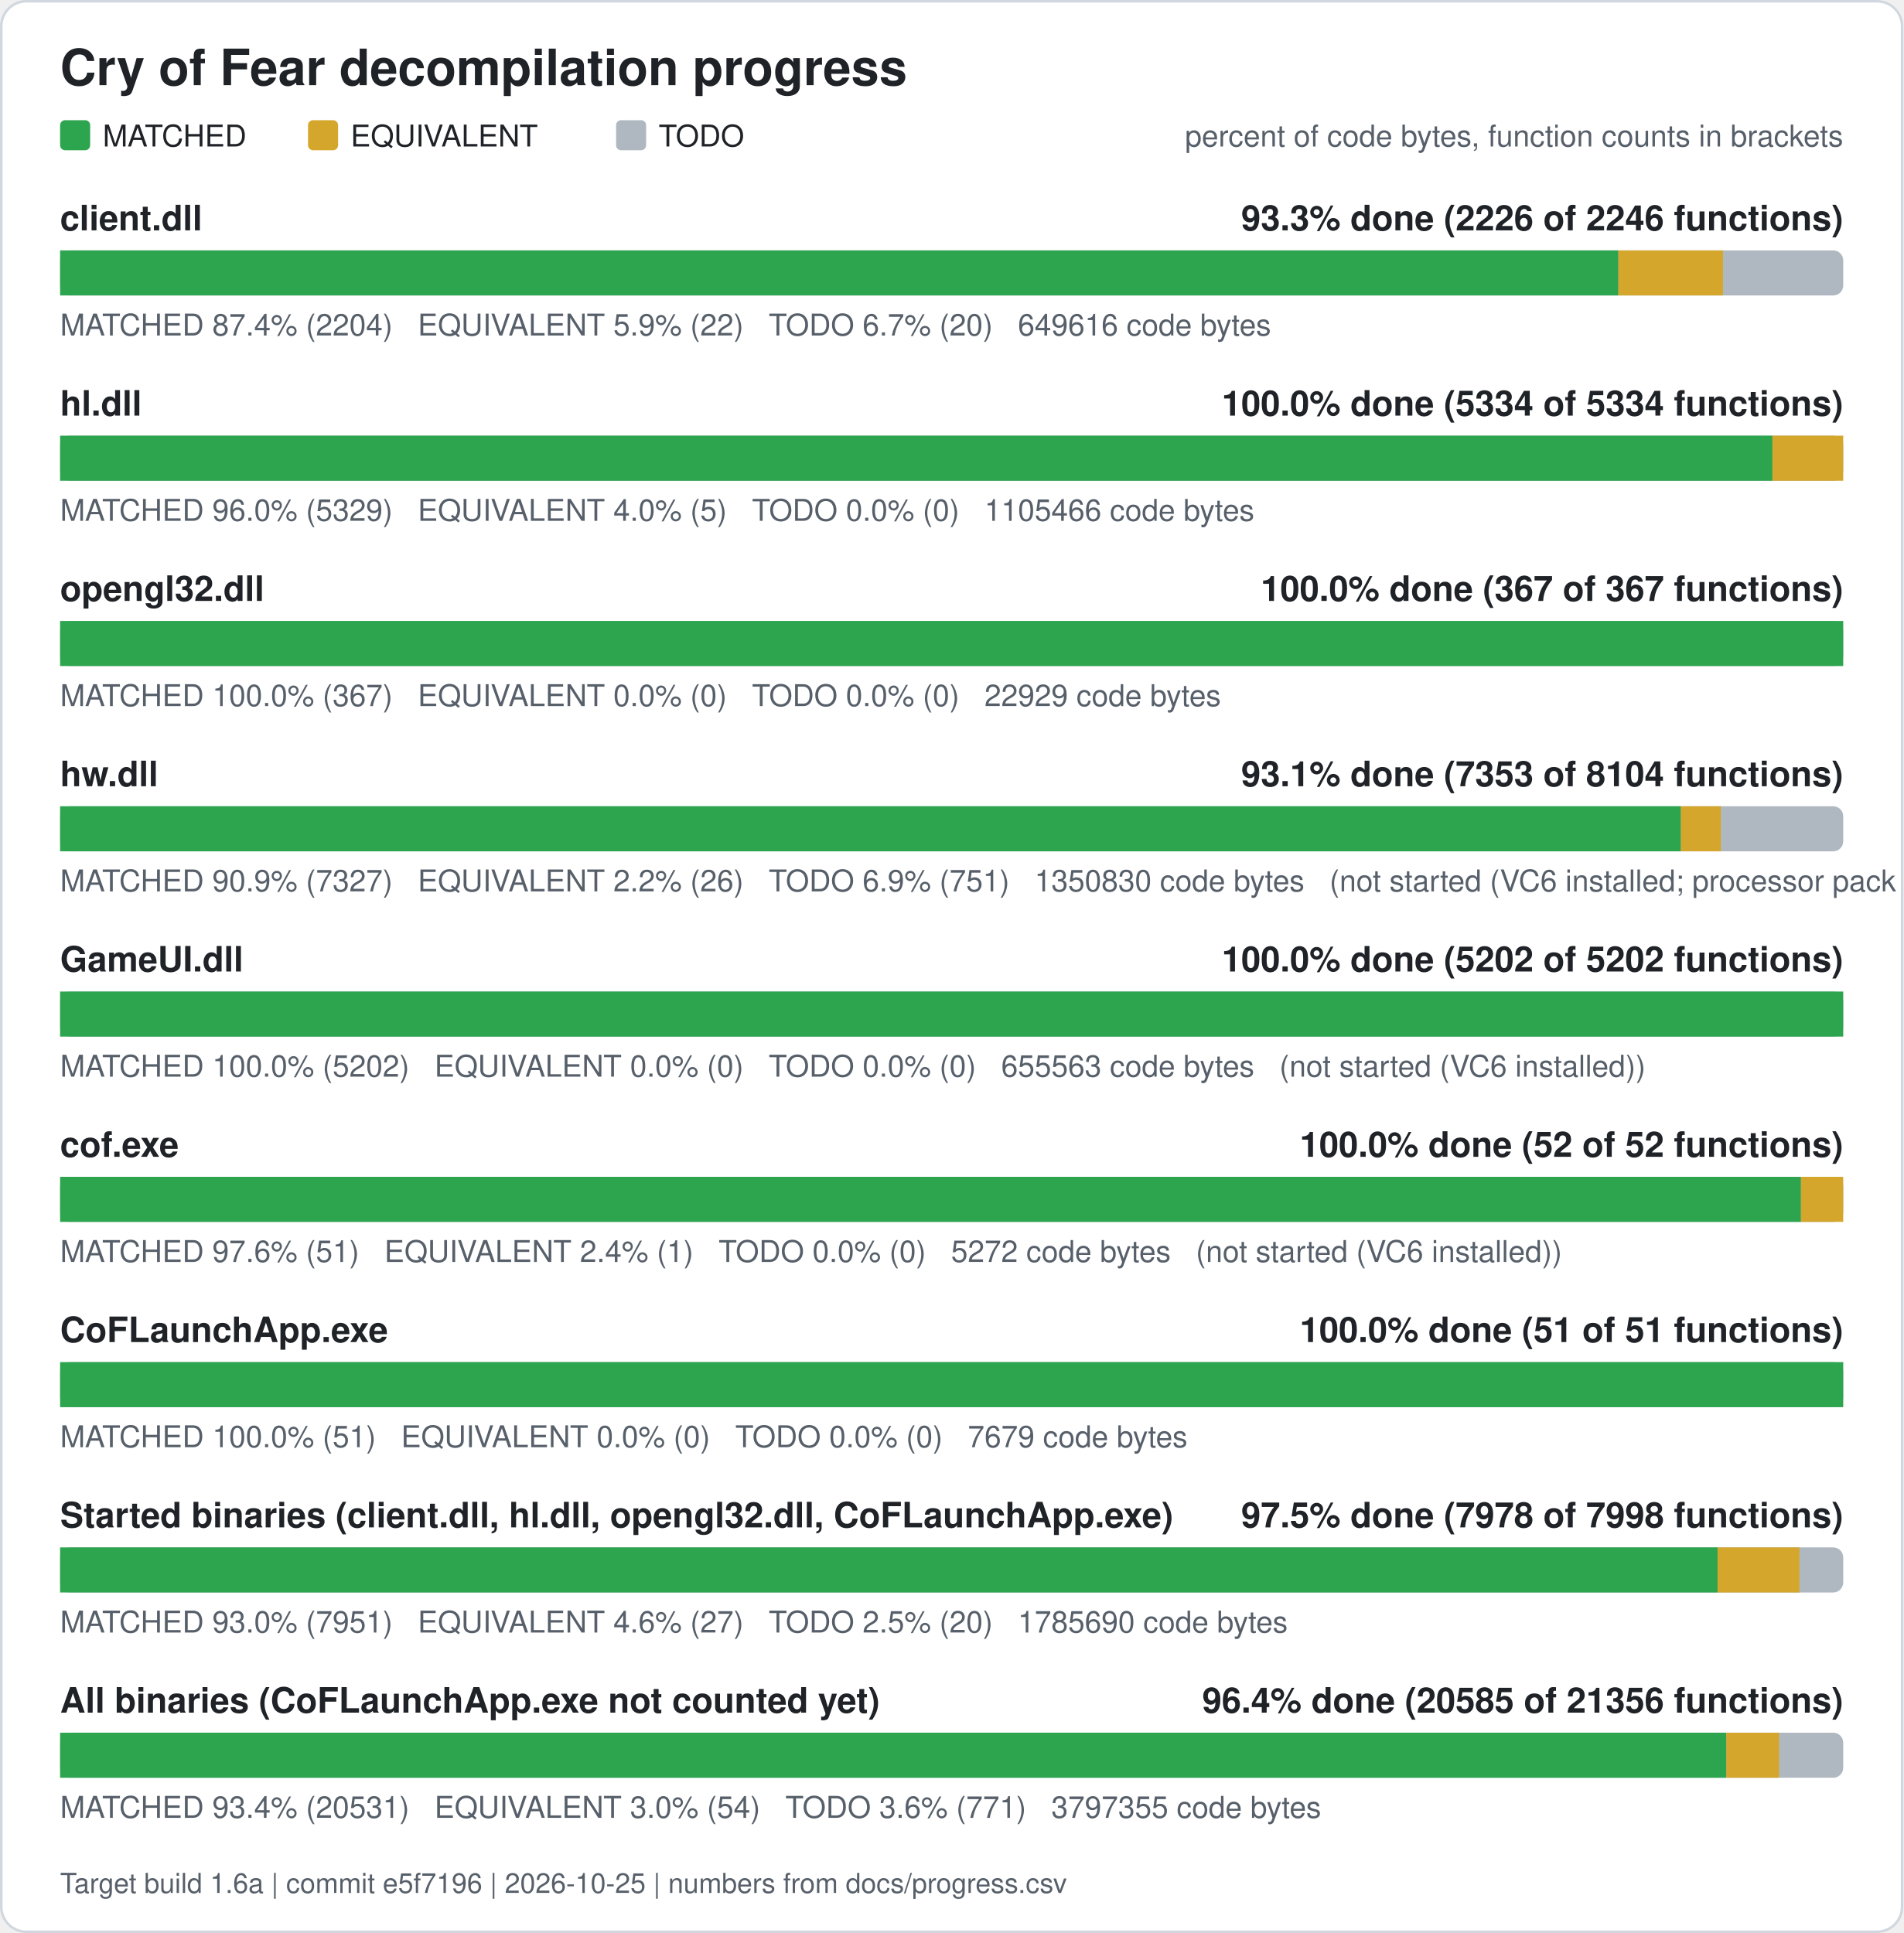
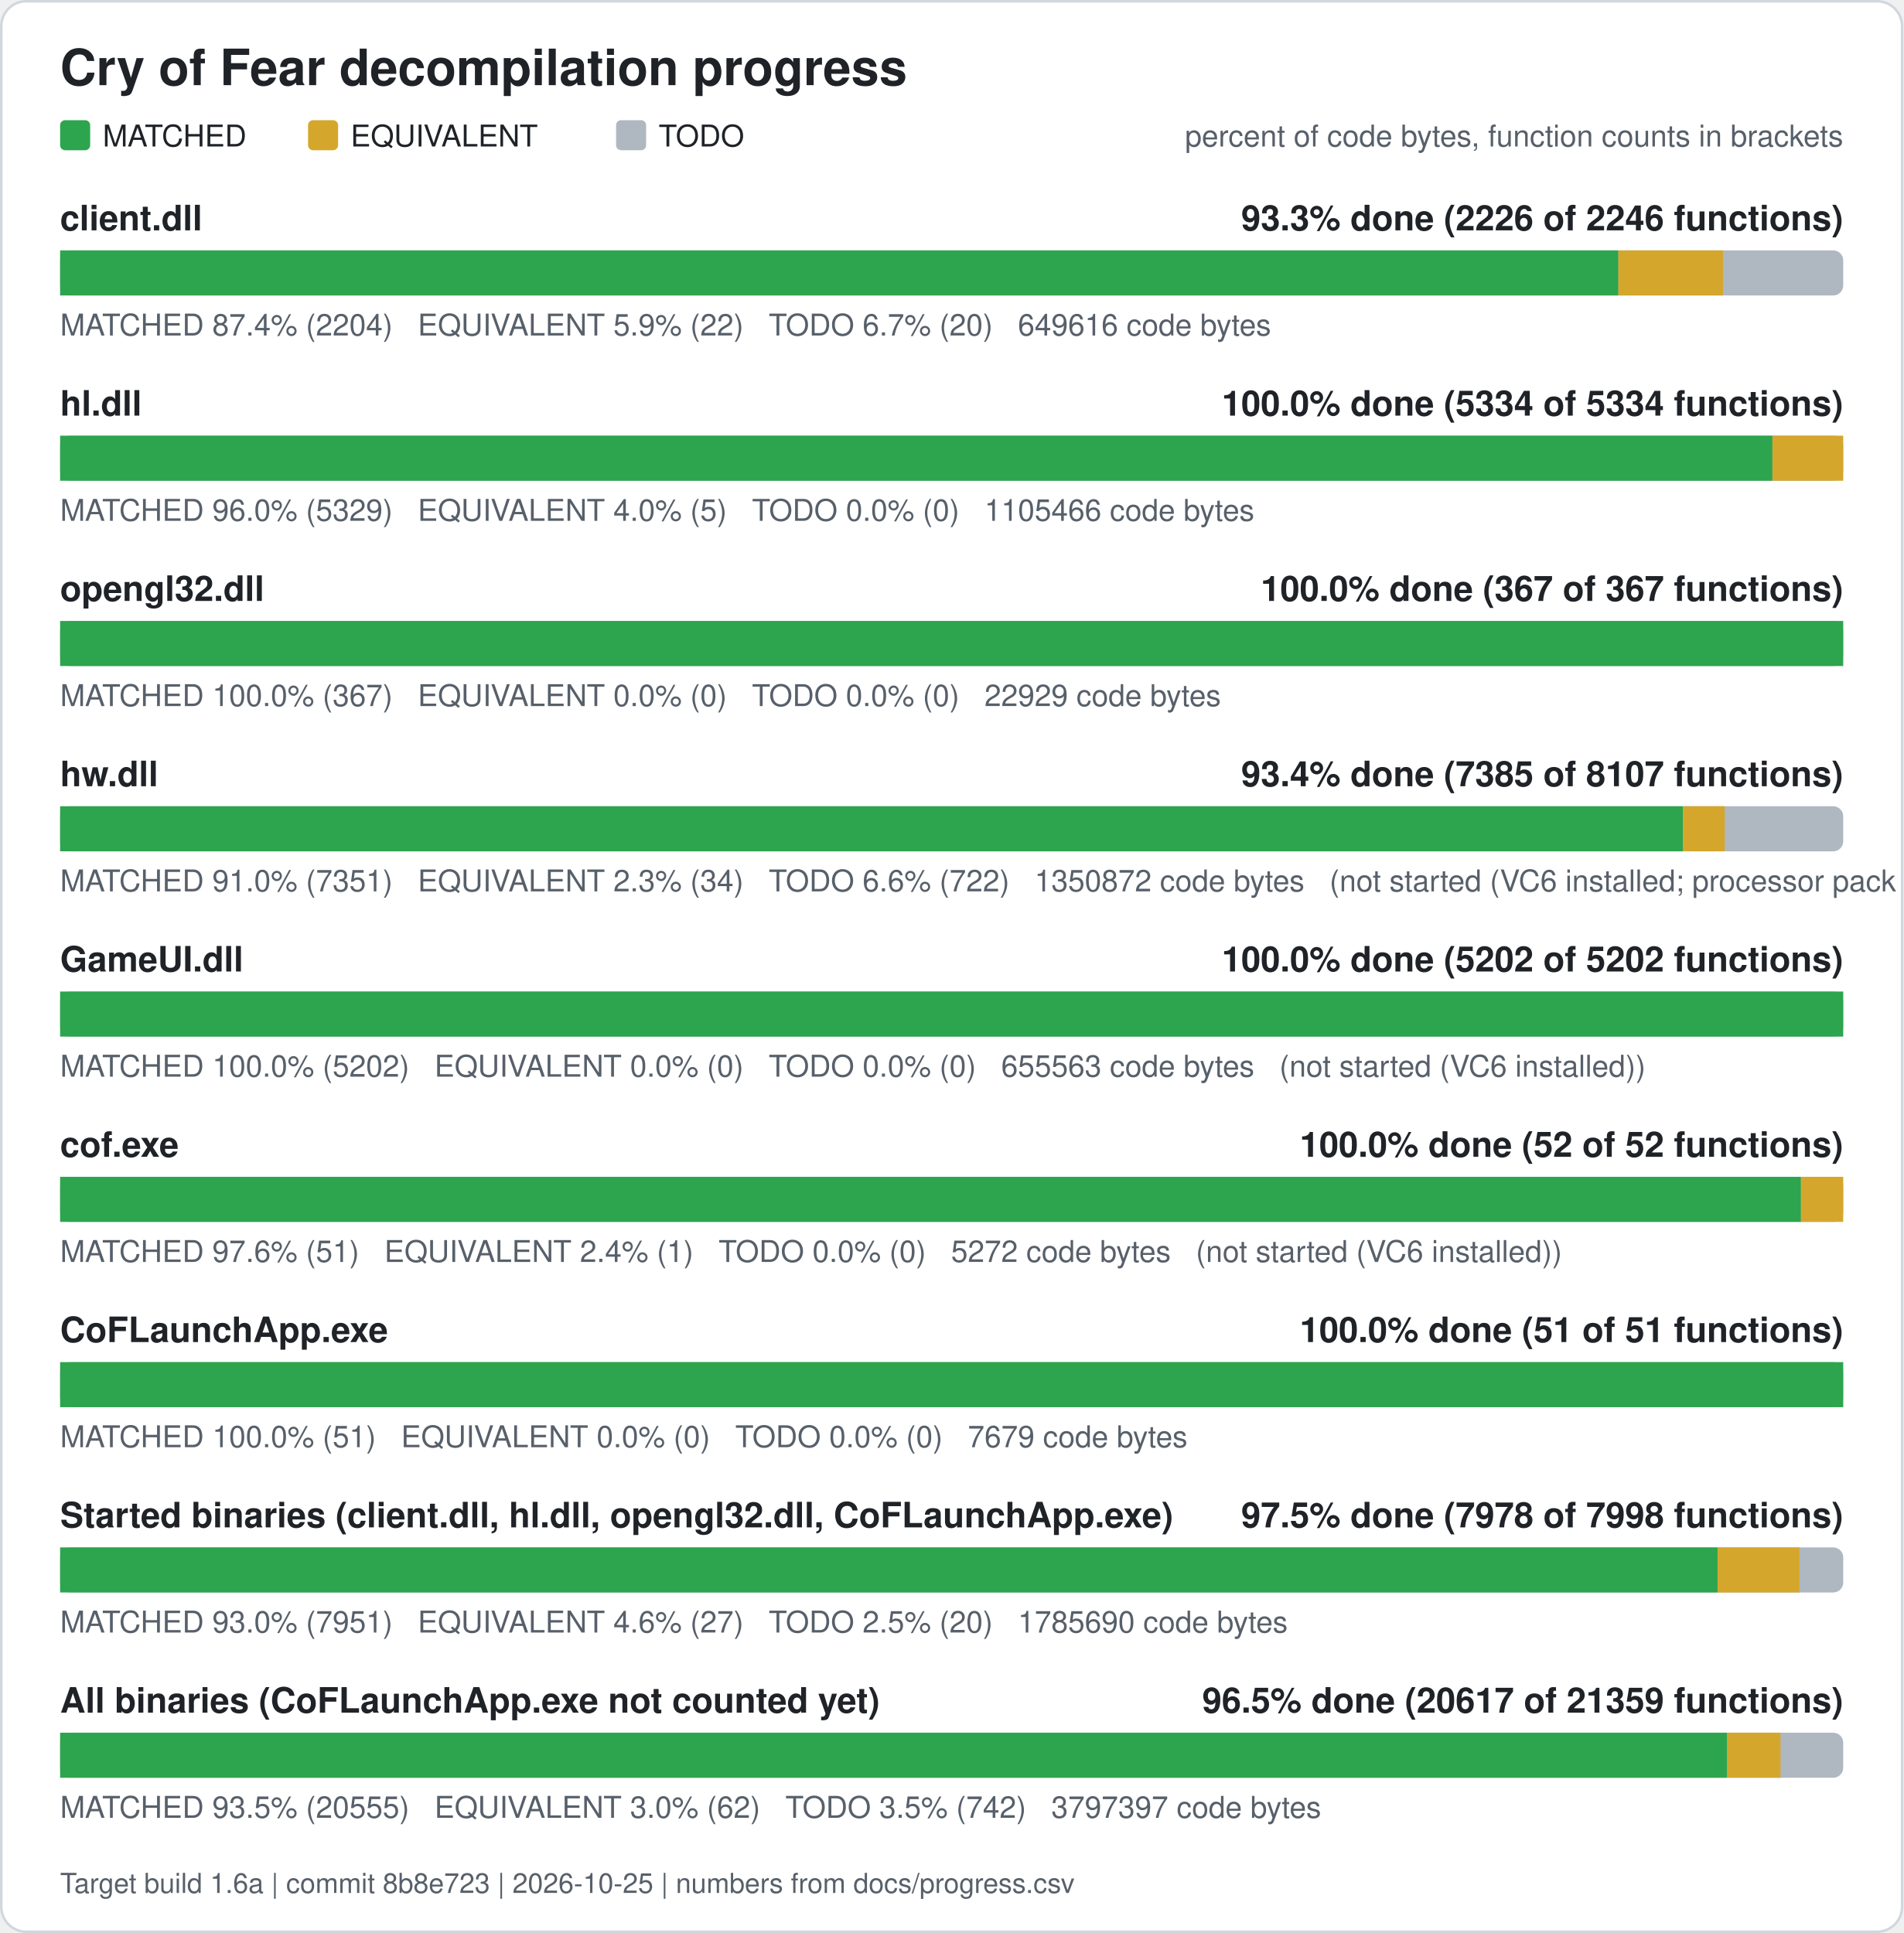
<svg xmlns="http://www.w3.org/2000/svg" width="760" height="772" viewBox="0 0 760 772" role="img" aria-label="Cry of Fear decompilation progress">
  <rect x="0.5" y="0.5" width="759" height="771" rx="10" fill="#ffffff" stroke="#d0d7de" />
  <text x="24" y="34" font-family="Segoe UI, Helvetica, Arial, sans-serif" font-size="20" font-weight="600" fill="#1f2328">Cry of Fear decompilation progress</text>
  <rect x="24" y="48" width="12" height="12" rx="2" fill="#2da44e" />
  <text x="41" y="58.5" font-family="Segoe UI, Helvetica, Arial, sans-serif" font-size="12" fill="#1f2328">MATCHED</text>
  <rect x="123" y="48" width="12" height="12" rx="2" fill="#d4a72c" />
  <text x="140" y="58.5" font-family="Segoe UI, Helvetica, Arial, sans-serif" font-size="12" fill="#1f2328">EQUIVALENT</text>
  <rect x="246" y="48" width="12" height="12" rx="2" fill="#afb8c1" />
  <text x="263" y="58.5" font-family="Segoe UI, Helvetica, Arial, sans-serif" font-size="12" fill="#1f2328">TODO</text>
  <text x="736" y="58.5" font-family="Segoe UI, Helvetica, Arial, sans-serif" font-size="12" fill="#57606a" text-anchor="end">percent of code bytes, function counts in brackets</text>
  <text x="24" y="92" font-family="Segoe UI, Helvetica, Arial, sans-serif" font-size="14" font-weight="600" fill="#1f2328">client.dll</text>
  <text x="736" y="92" font-family="Segoe UI, Helvetica, Arial, sans-serif" font-size="14" font-weight="600" fill="#1f2328" text-anchor="end">93.3% done (2226 of 2246 functions)</text>
  <rect x="24" y="100" width="712" height="18" rx="4" fill="#afb8c1" />
  <rect x="24.00" y="100" width="622.21" height="18" fill="#2da44e" />
  <rect x="646.21" y="100" width="41.78" height="18" fill="#d4a72c" />
  <text x="24" y="134" font-family="Segoe UI, Helvetica, Arial, sans-serif" font-size="12" fill="#57606a" xml:space="preserve">MATCHED 87.4% (2204)   EQUIVALENT 5.9% (22)   TODO 6.7% (20)   649616 code bytes</text>
  <text x="24" y="166" font-family="Segoe UI, Helvetica, Arial, sans-serif" font-size="14" font-weight="600" fill="#1f2328">hl.dll</text>
  <text x="736" y="166" font-family="Segoe UI, Helvetica, Arial, sans-serif" font-size="14" font-weight="600" fill="#1f2328" text-anchor="end">100.0% done (5334 of 5334 functions)</text>
  <rect x="24" y="174" width="712" height="18" rx="4" fill="#afb8c1" />
  <rect x="24.00" y="174" width="683.73" height="18" fill="#2da44e" />
  <rect x="707.73" y="174" width="28.27" height="18" fill="#d4a72c" />
  <text x="24" y="208" font-family="Segoe UI, Helvetica, Arial, sans-serif" font-size="12" fill="#57606a" xml:space="preserve">MATCHED 96.0% (5329)   EQUIVALENT 4.0% (5)   TODO 0.0% (0)   1105466 code bytes</text>
  <text x="24" y="240" font-family="Segoe UI, Helvetica, Arial, sans-serif" font-size="14" font-weight="600" fill="#1f2328">opengl32.dll</text>
  <text x="736" y="240" font-family="Segoe UI, Helvetica, Arial, sans-serif" font-size="14" font-weight="600" fill="#1f2328" text-anchor="end">100.0% done (367 of 367 functions)</text>
  <rect x="24" y="248" width="712" height="18" rx="4" fill="#afb8c1" />
  <rect x="24.00" y="248" width="712.00" height="18" fill="#2da44e" />
  <text x="24" y="282" font-family="Segoe UI, Helvetica, Arial, sans-serif" font-size="12" fill="#57606a" xml:space="preserve">MATCHED 100.0% (367)   EQUIVALENT 0.0% (0)   TODO 0.0% (0)   22929 code bytes</text>
  <text x="24" y="314" font-family="Segoe UI, Helvetica, Arial, sans-serif" font-size="14" font-weight="600" fill="#1f2328">hw.dll</text>
-   <text x="736" y="314" font-family="Segoe UI, Helvetica, Arial, sans-serif" font-size="14" font-weight="600" fill="#1f2328" text-anchor="end">93.1% done (7353 of 8104 functions)</text>
+   <text x="736" y="314" font-family="Segoe UI, Helvetica, Arial, sans-serif" font-size="14" font-weight="600" fill="#1f2328" text-anchor="end">93.4% done (7385 of 8107 functions)</text>
  <rect x="24" y="322" width="712" height="18" rx="4" fill="#afb8c1" />
-   <rect x="24.00" y="322" width="647.17" height="18" fill="#2da44e" />
-   <rect x="671.17" y="322" width="15.98" height="18" fill="#d4a72c" />
-   <text x="24" y="356" font-family="Segoe UI, Helvetica, Arial, sans-serif" font-size="12" fill="#57606a" xml:space="preserve">MATCHED 90.9% (7327)   EQUIVALENT 2.2% (26)   TODO 6.9% (751)   1350830 code bytes   (not started (VC6 installed; processor pack and VS 2005 objects need those compilers))</text>
+   <rect x="24.00" y="322" width="648.02" height="18" fill="#2da44e" />
+   <rect x="672.02" y="322" width="16.67" height="18" fill="#d4a72c" />
+   <text x="24" y="356" font-family="Segoe UI, Helvetica, Arial, sans-serif" font-size="12" fill="#57606a" xml:space="preserve">MATCHED 91.0% (7351)   EQUIVALENT 2.3% (34)   TODO 6.6% (722)   1350872 code bytes   (not started (VC6 installed; processor pack and VS 2005 objects need those compilers))</text>
  <text x="24" y="388" font-family="Segoe UI, Helvetica, Arial, sans-serif" font-size="14" font-weight="600" fill="#1f2328">GameUI.dll</text>
  <text x="736" y="388" font-family="Segoe UI, Helvetica, Arial, sans-serif" font-size="14" font-weight="600" fill="#1f2328" text-anchor="end">100.0% done (5202 of 5202 functions)</text>
  <rect x="24" y="396" width="712" height="18" rx="4" fill="#afb8c1" />
  <rect x="24.00" y="396" width="712.00" height="18" fill="#2da44e" />
  <text x="24" y="430" font-family="Segoe UI, Helvetica, Arial, sans-serif" font-size="12" fill="#57606a" xml:space="preserve">MATCHED 100.0% (5202)   EQUIVALENT 0.0% (0)   TODO 0.0% (0)   655563 code bytes   (not started (VC6 installed))</text>
  <text x="24" y="462" font-family="Segoe UI, Helvetica, Arial, sans-serif" font-size="14" font-weight="600" fill="#1f2328">cof.exe</text>
  <text x="736" y="462" font-family="Segoe UI, Helvetica, Arial, sans-serif" font-size="14" font-weight="600" fill="#1f2328" text-anchor="end">100.0% done (52 of 52 functions)</text>
  <rect x="24" y="470" width="712" height="18" rx="4" fill="#afb8c1" />
  <rect x="24.00" y="470" width="695.12" height="18" fill="#2da44e" />
  <rect x="719.12" y="470" width="16.88" height="18" fill="#d4a72c" />
  <text x="24" y="504" font-family="Segoe UI, Helvetica, Arial, sans-serif" font-size="12" fill="#57606a" xml:space="preserve">MATCHED 97.6% (51)   EQUIVALENT 2.4% (1)   TODO 0.0% (0)   5272 code bytes   (not started (VC6 installed))</text>
  <text x="24" y="536" font-family="Segoe UI, Helvetica, Arial, sans-serif" font-size="14" font-weight="600" fill="#1f2328">CoFLaunchApp.exe</text>
  <text x="736" y="536" font-family="Segoe UI, Helvetica, Arial, sans-serif" font-size="14" font-weight="600" fill="#1f2328" text-anchor="end">100.0% done (51 of 51 functions)</text>
  <rect x="24" y="544" width="712" height="18" rx="4" fill="#afb8c1" />
  <rect x="24.00" y="544" width="712.00" height="18" fill="#2da44e" />
  <text x="24" y="578" font-family="Segoe UI, Helvetica, Arial, sans-serif" font-size="12" fill="#57606a" xml:space="preserve">MATCHED 100.0% (51)   EQUIVALENT 0.0% (0)   TODO 0.0% (0)   7679 code bytes</text>
  <text x="24" y="610" font-family="Segoe UI, Helvetica, Arial, sans-serif" font-size="14" font-weight="600" fill="#1f2328">Started binaries (client.dll, hl.dll, opengl32.dll, CoFLaunchApp.exe)</text>
  <text x="736" y="610" font-family="Segoe UI, Helvetica, Arial, sans-serif" font-size="14" font-weight="600" fill="#1f2328" text-anchor="end">97.5% done (7978 of 7998 functions)</text>
  <rect x="24" y="618" width="712" height="18" rx="4" fill="#afb8c1" />
  <rect x="24.00" y="618" width="661.83" height="18" fill="#2da44e" />
  <rect x="685.83" y="618" width="32.70" height="18" fill="#d4a72c" />
  <text x="24" y="652" font-family="Segoe UI, Helvetica, Arial, sans-serif" font-size="12" fill="#57606a" xml:space="preserve">MATCHED 93.0% (7951)   EQUIVALENT 4.6% (27)   TODO 2.5% (20)   1785690 code bytes</text>
  <text x="24" y="684" font-family="Segoe UI, Helvetica, Arial, sans-serif" font-size="14" font-weight="600" fill="#1f2328">All binaries (CoFLaunchApp.exe not counted yet)</text>
-   <text x="736" y="684" font-family="Segoe UI, Helvetica, Arial, sans-serif" font-size="14" font-weight="600" fill="#1f2328" text-anchor="end">96.4% done (20585 of 21356 functions)</text>
+   <text x="736" y="684" font-family="Segoe UI, Helvetica, Arial, sans-serif" font-size="14" font-weight="600" fill="#1f2328" text-anchor="end">96.5% done (20617 of 21359 functions)</text>
  <rect x="24" y="692" width="712" height="18" rx="4" fill="#afb8c1" />
-   <rect x="24.00" y="692" width="665.32" height="18" fill="#2da44e" />
-   <rect x="689.32" y="692" width="21.08" height="18" fill="#d4a72c" />
-   <text x="24" y="726" font-family="Segoe UI, Helvetica, Arial, sans-serif" font-size="12" fill="#57606a" xml:space="preserve">MATCHED 93.4% (20531)   EQUIVALENT 3.0% (54)   TODO 3.6% (771)   3797355 code bytes</text>
-   <text x="24" y="756" font-family="Segoe UI, Helvetica, Arial, sans-serif" font-size="11" fill="#57606a">Target build 1.6a | commit e5f7196 | 2026-10-25 | numbers from docs/progress.csv</text>
+   <rect x="24.00" y="692" width="665.63" height="18" fill="#2da44e" />
+   <rect x="689.63" y="692" width="21.33" height="18" fill="#d4a72c" />
+   <text x="24" y="726" font-family="Segoe UI, Helvetica, Arial, sans-serif" font-size="12" fill="#57606a" xml:space="preserve">MATCHED 93.5% (20555)   EQUIVALENT 3.0% (62)   TODO 3.5% (742)   3797397 code bytes</text>
+   <text x="24" y="756" font-family="Segoe UI, Helvetica, Arial, sans-serif" font-size="11" fill="#57606a">Target build 1.6a | commit 8b8e723 | 2026-10-25 | numbers from docs/progress.csv</text>
</svg>
